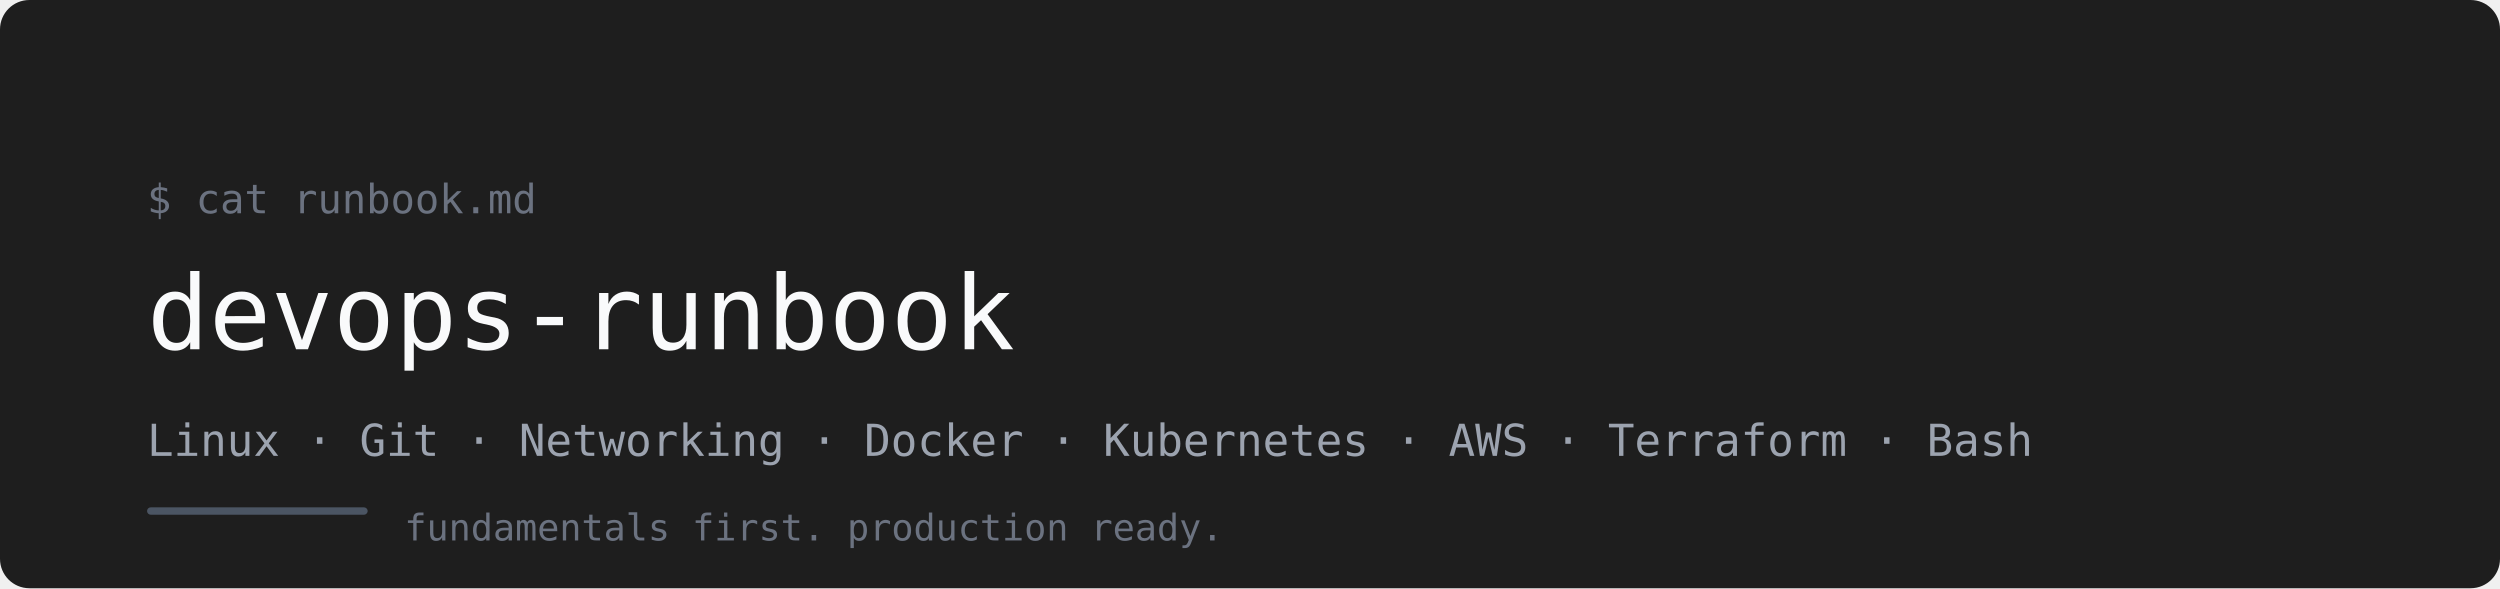
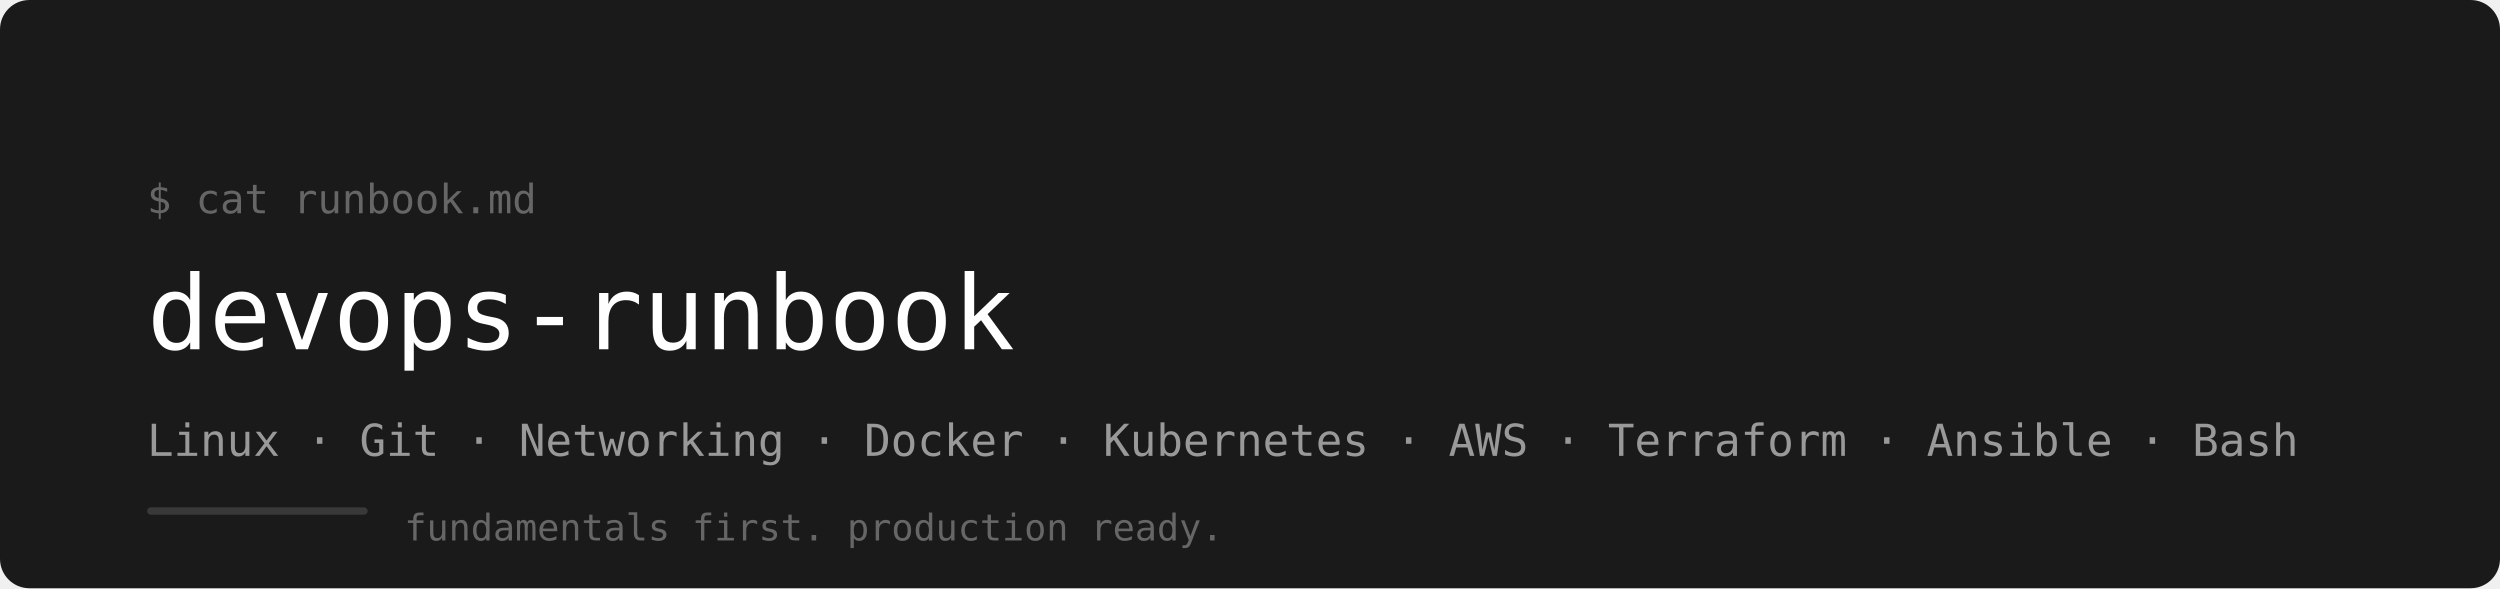
<svg xmlns="http://www.w3.org/2000/svg" width="100%" viewBox="0 0 680 160">
-   <rect x="0" y="0" width="680" height="160" rx="8" fill="#1e1e1e" />
-   <text x="40" y="58" font-family="monospace" font-size="11" fill="#6b7280" font-weight="400">$ cat runbook.md</text>
-   <text x="40" y="95" font-family="monospace" font-size="28" fill="#f9fafb" font-weight="500">devops-runbook</text>
-   <text x="40" y="124" font-family="monospace" font-size="12" fill="#9ca3af" font-weight="400">Linux · Git · Networking · Docker · Kubernetes · AWS · Terraform · Bash</text>
-   <rect x="40" y="138" width="60" height="2" rx="1" fill="#4b5563" />
-   <text x="110" y="147" font-family="monospace" font-size="10" fill="#6b7280" font-weight="400">fundamentals first. production ready.</text>
+   <rect x="0" y="0" width="680" height="160" rx="8" fill="#1a1a1a" />
+   <text x="40" y="58" font-family="monospace" font-size="11" fill="#666666">$ cat runbook.md</text>
+   <text x="40" y="95" font-family="monospace" font-size="28" fill="#ffffff" font-weight="500">devops-runbook</text>
+   <text x="40" y="124" font-family="monospace" font-size="12" fill="#999999">Linux · Git · Networking · Docker · Kubernetes · AWS · Terraform · Ansible · Bash</text>
+   <rect x="40" y="138" width="60" height="2" rx="1" fill="#666666" opacity="0.4" />
+   <text x="110" y="147" font-family="monospace" font-size="10" fill="#666666">fundamentals first. production ready.</text>
</svg>
